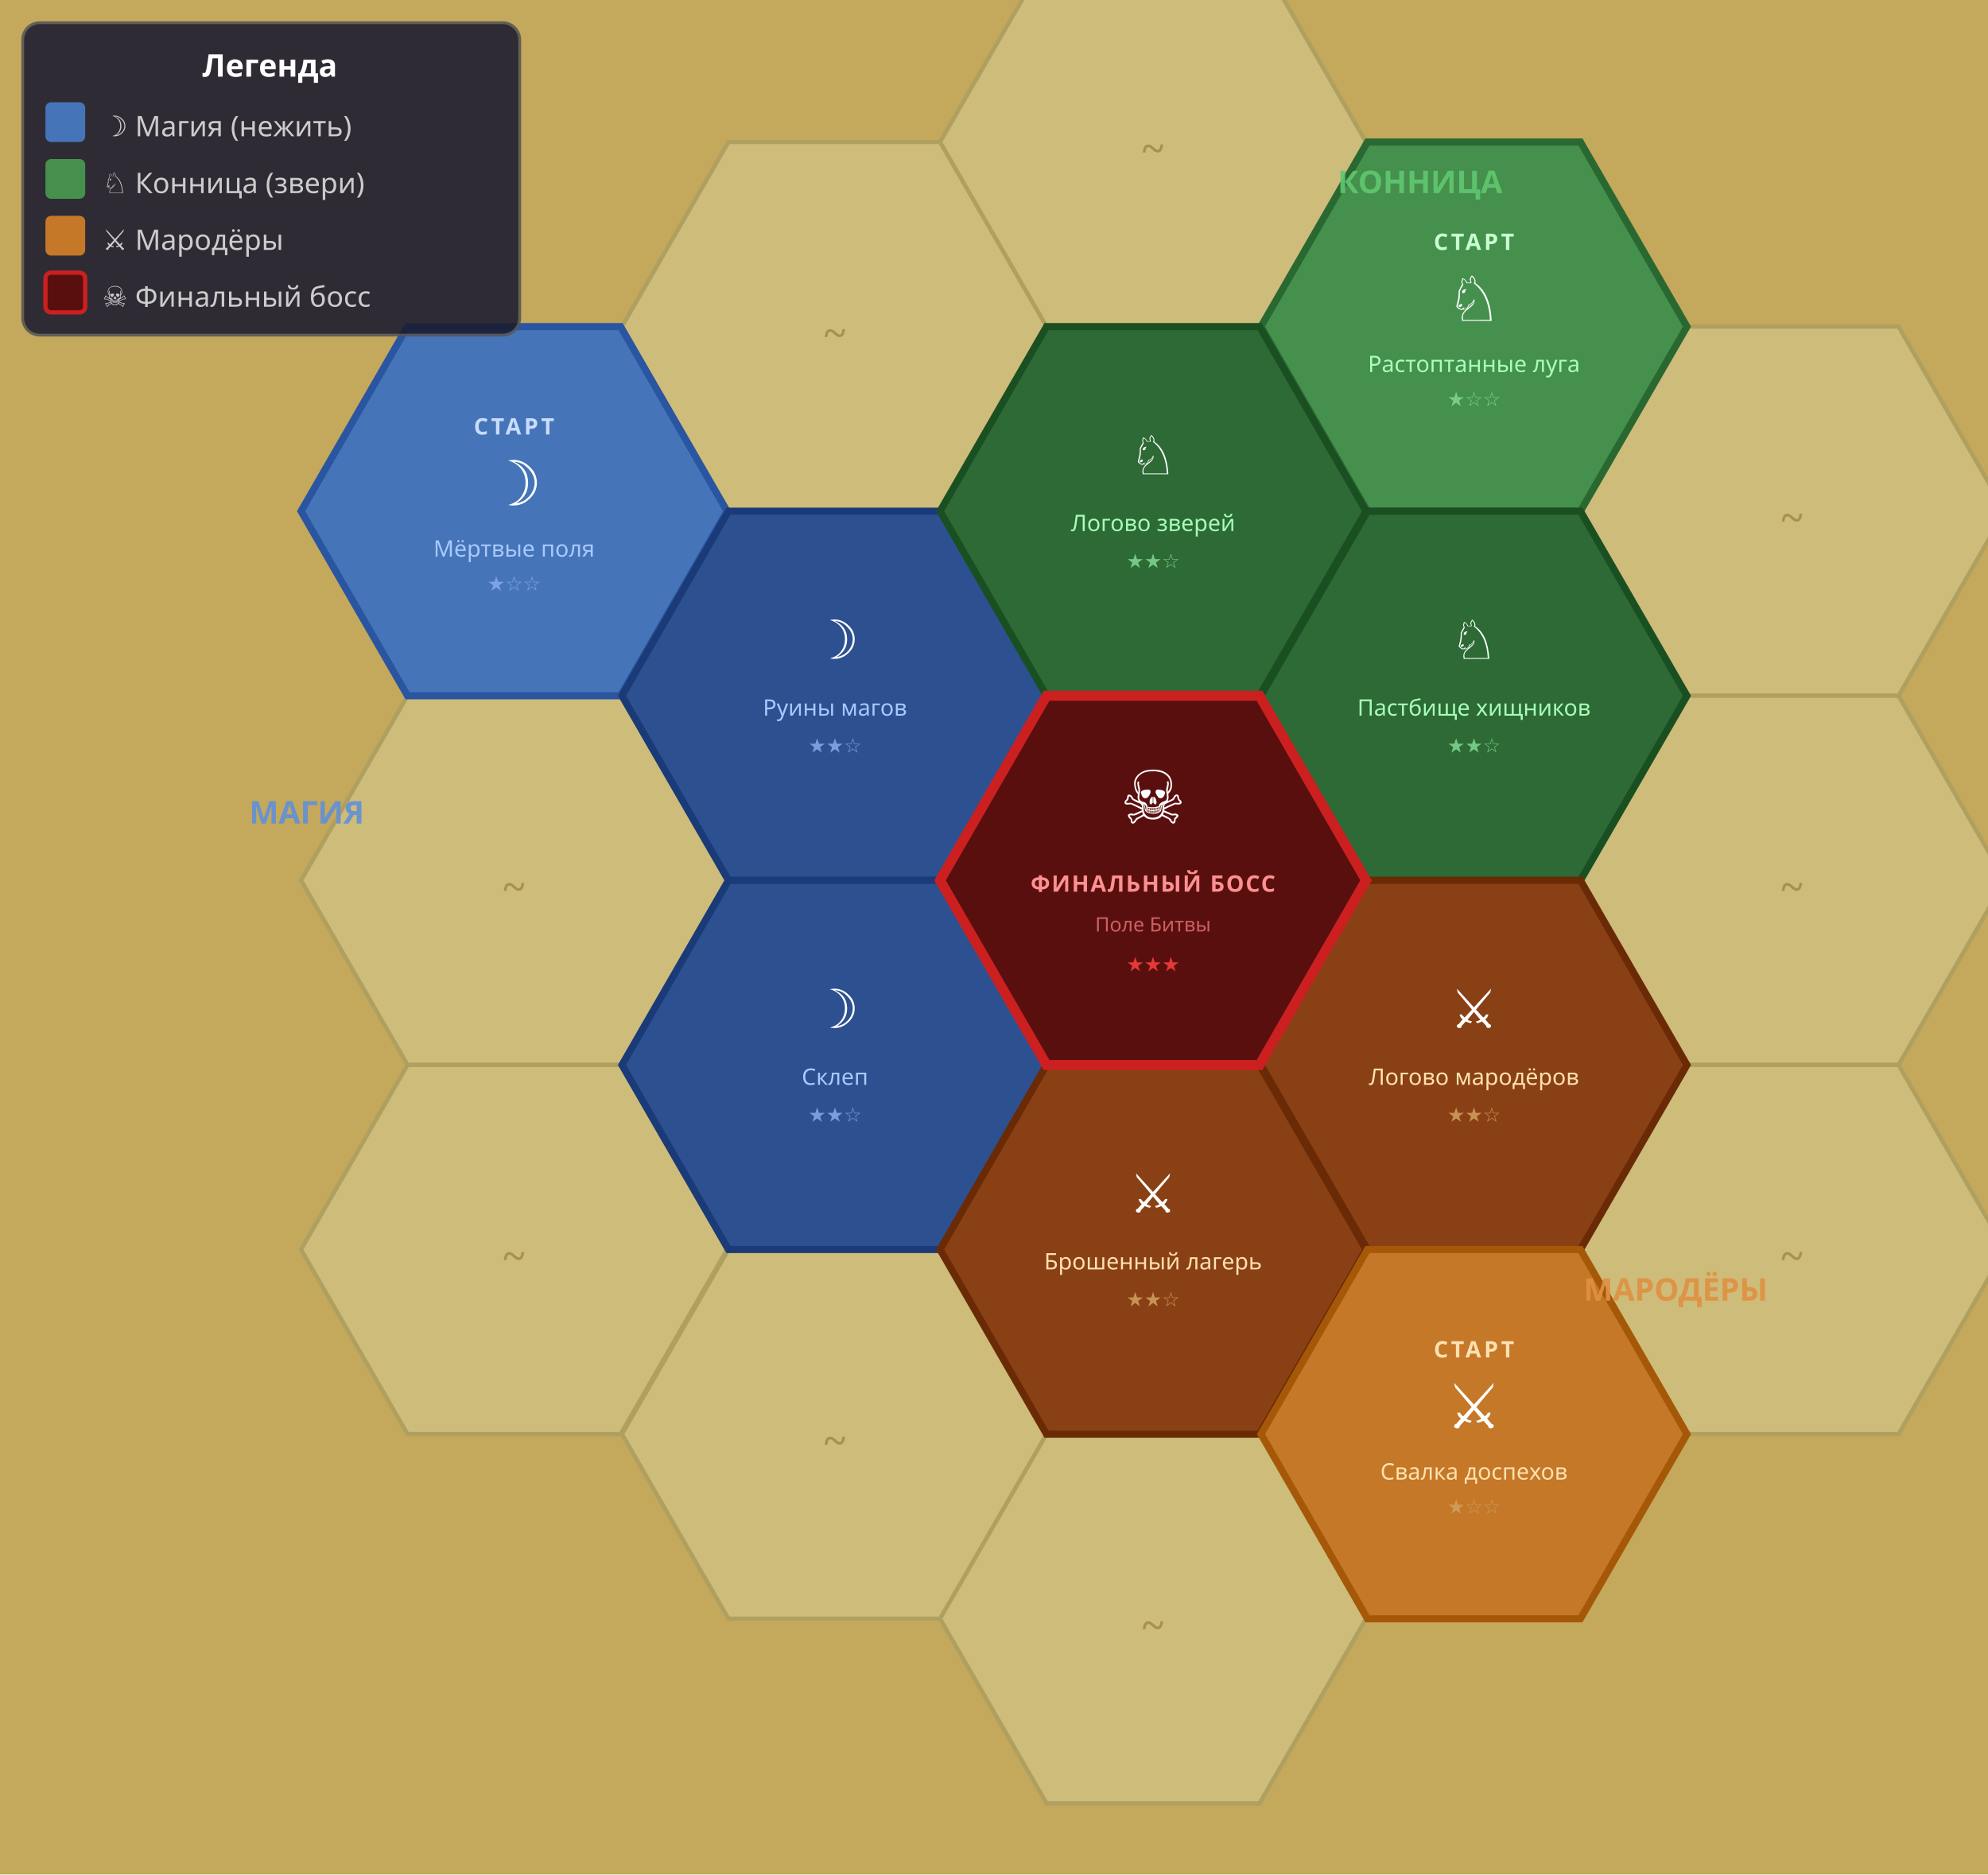
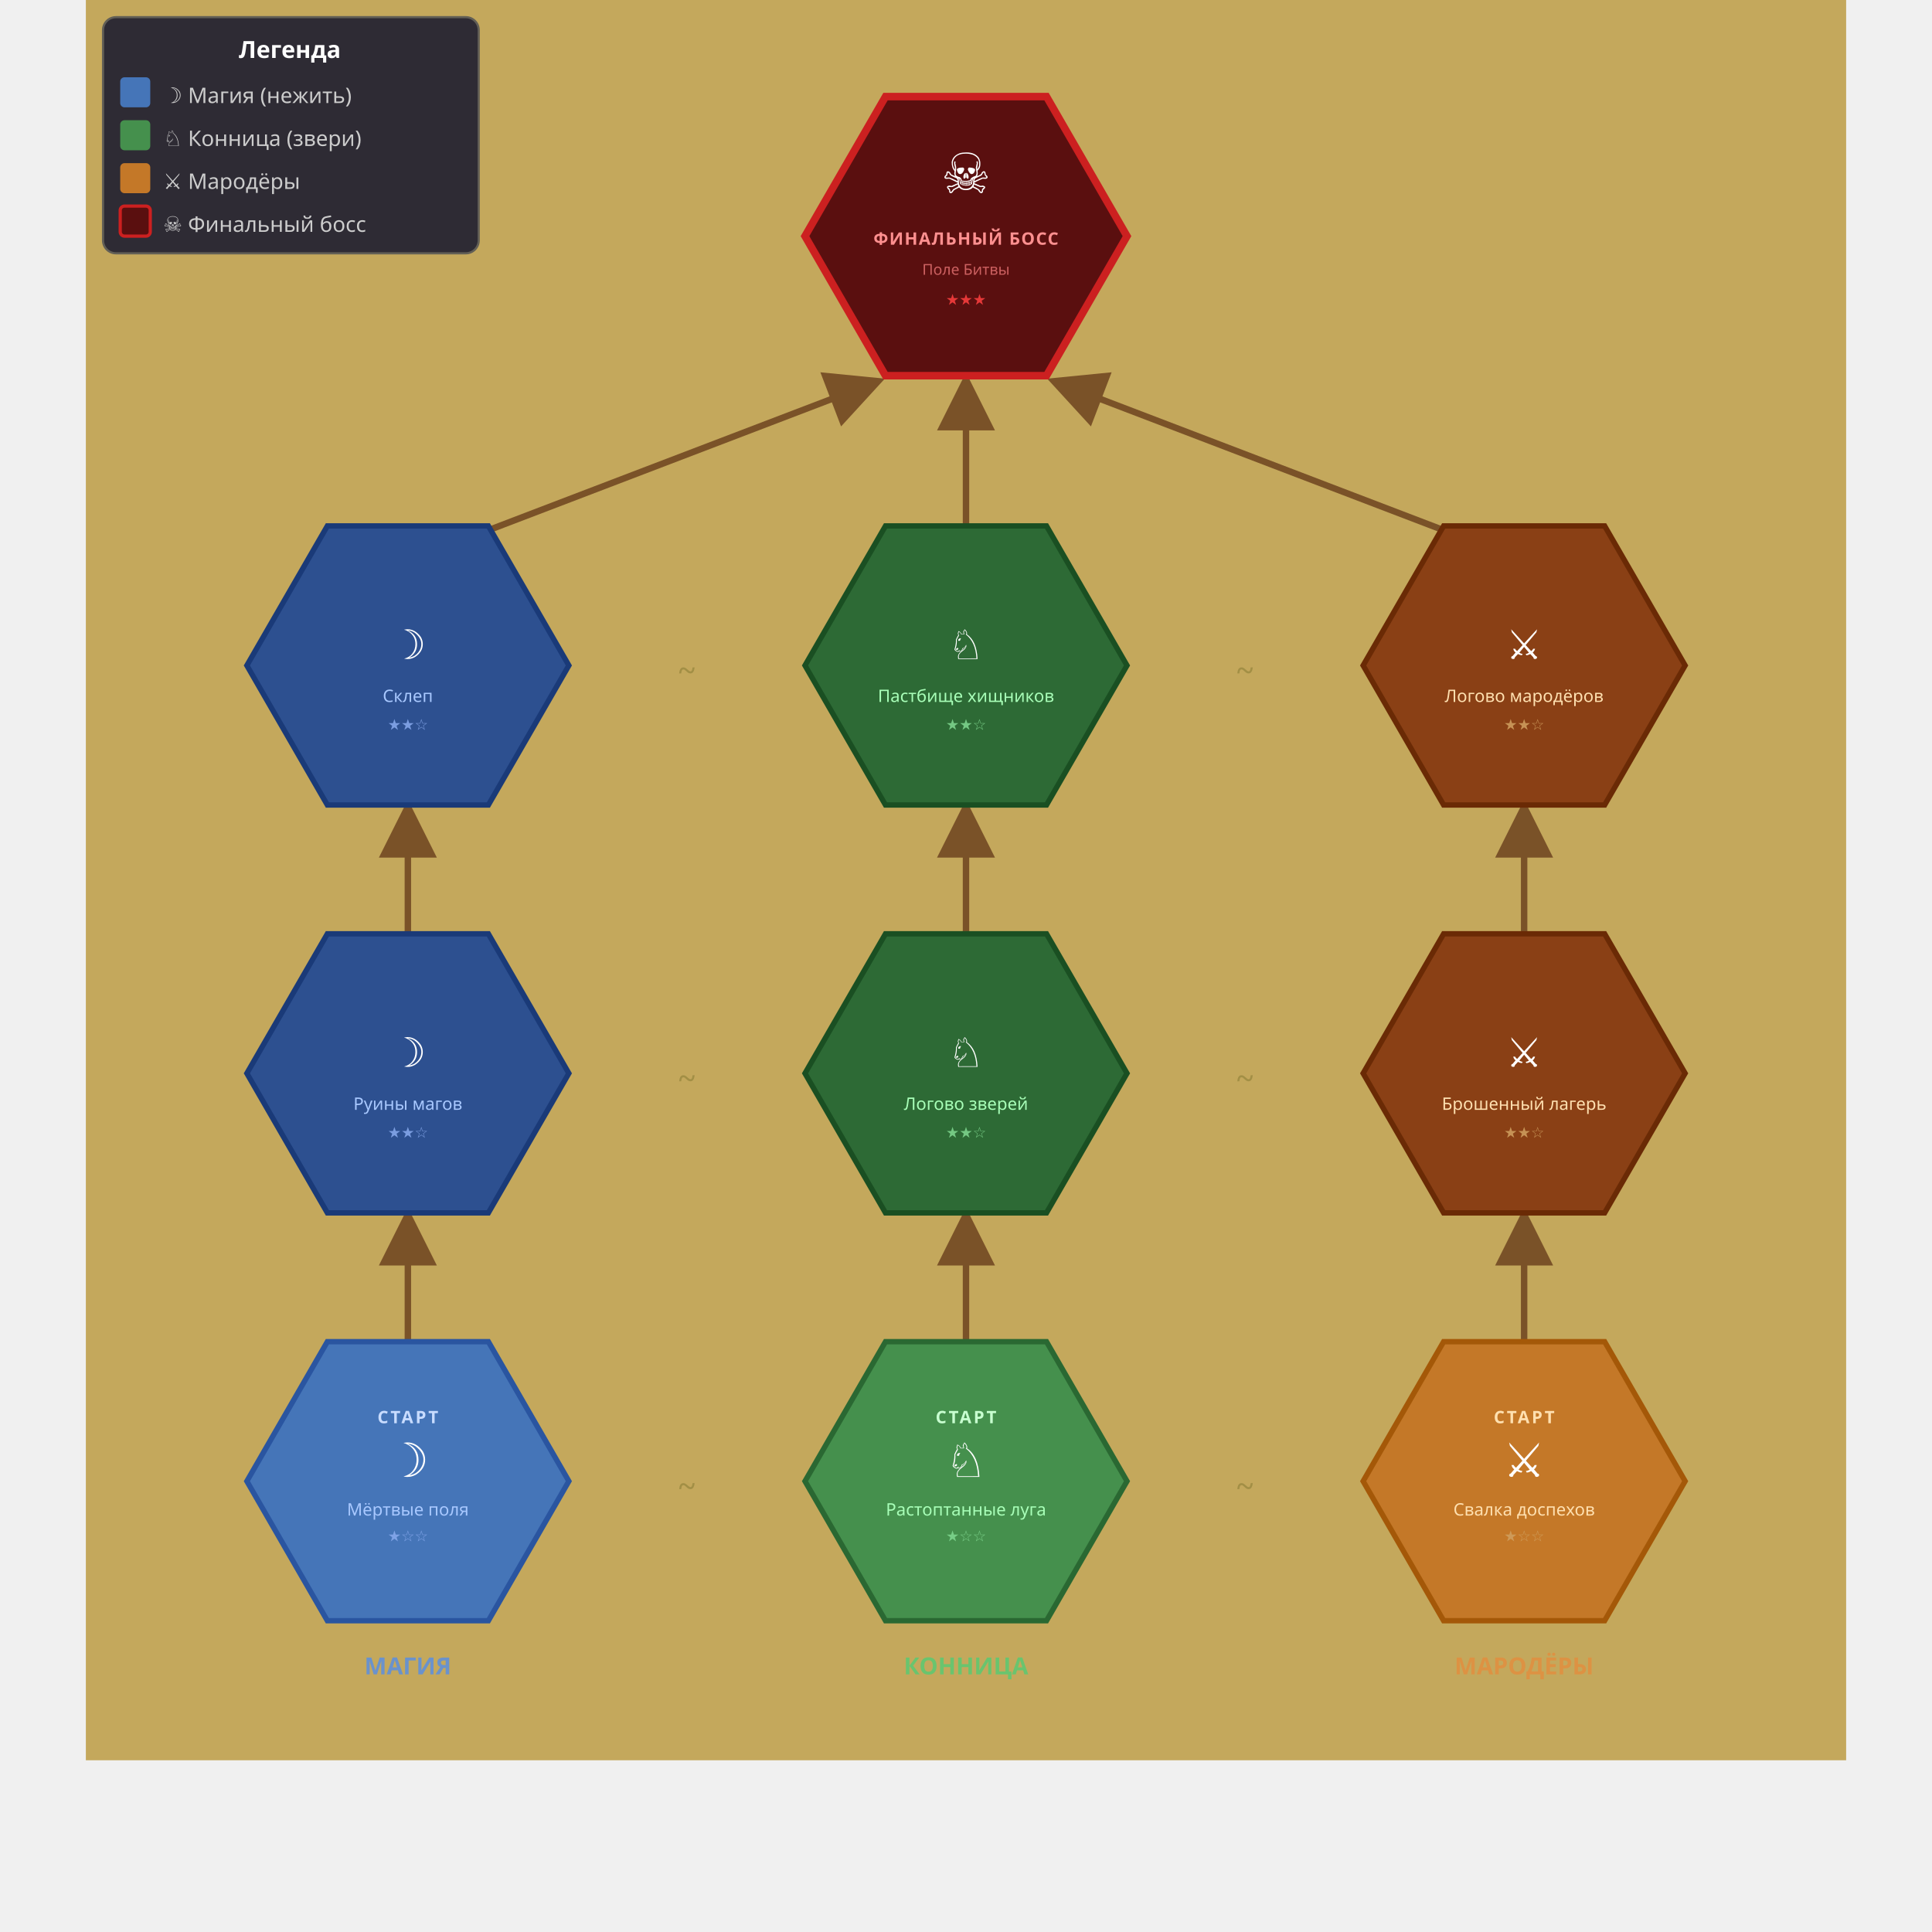
- <svg xmlns="http://www.w3.org/2000/svg" width="700" height="660" viewBox="0 0 700 660">
-   <rect width="700" height="660" fill="#c4a85c" />
-   <polygon points="256,310 218.5,375 143.5,375 106,310 143.5,245 218.5,245" fill="#cebc7a" stroke="#b0a060" stroke-width="1.5" />
-   <polygon points="256,440 218.5,505 143.5,505 106,440 143.5,375 218.5,375" fill="#cebc7a" stroke="#b0a060" stroke-width="1.5" />
-   <polygon points="369,115 331.5,180 256.5,180 219,115 256.5,50 331.5,50" fill="#cebc7a" stroke="#b0a060" stroke-width="1.5" />
-   <polygon points="369,505 331.5,570 256.5,570 219,505 256.5,440 331.5,440" fill="#cebc7a" stroke="#b0a060" stroke-width="1.5" />
-   <polygon points="481,50 443.5,115 368.5,115 331,50 368.5,-15 443.5,-15" fill="#cebc7a" stroke="#b0a060" stroke-width="1.5" />
-   <polygon points="481,570 443.5,635 368.5,635 331,570 368.5,505 443.5,505" fill="#cebc7a" stroke="#b0a060" stroke-width="1.5" />
-   <polygon points="706,180 668.5,245 593.5,245 556,180 593.5,115 668.5,115" fill="#cebc7a" stroke="#b0a060" stroke-width="1.5" />
-   <polygon points="706,310 668.5,375 593.5,375 556,310 593.5,245 668.5,245" fill="#cebc7a" stroke="#b0a060" stroke-width="1.5" />
-   <polygon points="706,440 668.5,505 593.5,505 556,440 593.5,375 668.5,375" fill="#cebc7a" stroke="#b0a060" stroke-width="1.5" />
-   <text x="181" y="318" text-anchor="middle" font-size="16" fill="#9a8840" opacity="0.8" font-family="serif">~</text>
-   <text x="181" y="448" text-anchor="middle" font-size="16" fill="#9a8840" opacity="0.8" font-family="serif">~</text>
-   <text x="294" y="123" text-anchor="middle" font-size="16" fill="#9a8840" opacity="0.8" font-family="serif">~</text>
-   <text x="294" y="513" text-anchor="middle" font-size="16" fill="#9a8840" opacity="0.8" font-family="serif">~</text>
-   <text x="406" y="58" text-anchor="middle" font-size="16" fill="#9a8840" opacity="0.8" font-family="serif">~</text>
-   <text x="406" y="578" text-anchor="middle" font-size="16" fill="#9a8840" opacity="0.8" font-family="serif">~</text>
-   <text x="631" y="188" text-anchor="middle" font-size="16" fill="#9a8840" opacity="0.8" font-family="serif">~</text>
-   <text x="631" y="318" text-anchor="middle" font-size="16" fill="#9a8840" opacity="0.8" font-family="serif">~</text>
-   <text x="631" y="448" text-anchor="middle" font-size="16" fill="#9a8840" opacity="0.8" font-family="serif">~</text>
-   <polygon points="256,180 218.5,245 143.5,245 106,180 143.5,115 218.5,115" fill="#4575b8" stroke="#2a55a0" stroke-width="2.5" />
-   <text x="181" y="153" text-anchor="middle" font-family="sans-serif" font-size="8" fill="#c8dcff" font-weight="bold" letter-spacing="1">СТАРТ</text>
-   <text x="181" y="178" text-anchor="middle" font-family="sans-serif" font-size="22" fill="white">☽</text>
-   <text x="181" y="196" text-anchor="middle" font-family="sans-serif" font-size="8" fill="#a8c8ff">Мёртвые поля</text>
-   <text x="181" y="208" text-anchor="middle" font-family="sans-serif" font-size="7" fill="#88aaee" opacity="0.85">★☆☆</text>
-   <polygon points="369,245 331.5,310 256.5,310 219,245 256.5,180 331.5,180" fill="#2d5090" stroke="#1a3a78" stroke-width="2.5" />
-   <text x="294" y="232" text-anchor="middle" font-family="sans-serif" font-size="19" fill="white">☽</text>
-   <text x="294" y="252" text-anchor="middle" font-family="sans-serif" font-size="8" fill="#a8c8ff">Руины магов</text>
-   <text x="294" y="265" text-anchor="middle" font-family="sans-serif" font-size="7" fill="#88aaee" opacity="0.85">★★☆</text>
-   <polygon points="369,375 331.5,440 256.5,440 219,375 256.5,310 331.5,310" fill="#2d5090" stroke="#1a3a78" stroke-width="2.5" />
-   <text x="294" y="362" text-anchor="middle" font-family="sans-serif" font-size="19" fill="white">☽</text>
-   <text x="294" y="382" text-anchor="middle" font-family="sans-serif" font-size="8" fill="#a8c8ff">Склеп</text>
-   <text x="294" y="395" text-anchor="middle" font-family="sans-serif" font-size="7" fill="#88aaee" opacity="0.85">★★☆</text>
-   <polygon points="594,115 556.5,180 481.5,180 444,115 481.5,50 556.5,50" fill="#45904d" stroke="#2a6832" stroke-width="2.5" />
-   <text x="519" y="88" text-anchor="middle" font-family="sans-serif" font-size="8" fill="#c8ffd0" font-weight="bold" letter-spacing="1">СТАРТ</text>
-   <text x="519" y="113" text-anchor="middle" font-family="sans-serif" font-size="22" fill="white">♘</text>
-   <text x="519" y="131" text-anchor="middle" font-family="sans-serif" font-size="8" fill="#a8ffb8">Растоптанные луга</text>
-   <text x="519" y="143" text-anchor="middle" font-family="sans-serif" font-size="7" fill="#80d890" opacity="0.85">★☆☆</text>
-   <polygon points="481,180 443.5,245 368.5,245 331,180 368.5,115 443.5,115" fill="#2d6a35" stroke="#1a4f22" stroke-width="2.5" />
-   <text x="406" y="167" text-anchor="middle" font-family="sans-serif" font-size="19" fill="white">♘</text>
-   <text x="406" y="187" text-anchor="middle" font-family="sans-serif" font-size="8" fill="#a8ffb8">Логово зверей</text>
-   <text x="406" y="200" text-anchor="middle" font-family="sans-serif" font-size="7" fill="#80d890" opacity="0.85">★★☆</text>
-   <polygon points="594,245 556.5,310 481.5,310 444,245 481.5,180 556.5,180" fill="#2d6a35" stroke="#1a4f22" stroke-width="2.5" />
-   <text x="519" y="232" text-anchor="middle" font-family="sans-serif" font-size="19" fill="white">♘</text>
-   <text x="519" y="252" text-anchor="middle" font-family="sans-serif" font-size="8" fill="#a8ffb8">Пастбище хищников</text>
-   <text x="519" y="265" text-anchor="middle" font-family="sans-serif" font-size="7" fill="#80d890" opacity="0.85">★★☆</text>
-   <polygon points="594,375 556.5,440 481.5,440 444,375 481.5,310 556.5,310" fill="#8a4015" stroke="#6a2a05" stroke-width="2.5" />
-   <text x="519" y="362" text-anchor="middle" font-family="sans-serif" font-size="19" fill="white">⚔</text>
-   <text x="519" y="382" text-anchor="middle" font-family="sans-serif" font-size="8" fill="#ffe0b0">Логово мародёров</text>
-   <text x="519" y="395" text-anchor="middle" font-family="sans-serif" font-size="7" fill="#d0a060" opacity="0.85">★★☆</text>
-   <polygon points="481,440 443.5,505 368.5,505 331,440 368.5,375 443.5,375" fill="#8a4015" stroke="#6a2a05" stroke-width="2.5" />
-   <text x="406" y="427" text-anchor="middle" font-family="sans-serif" font-size="19" fill="white">⚔</text>
-   <text x="406" y="447" text-anchor="middle" font-family="sans-serif" font-size="8" fill="#ffe0b0">Брошенный лагерь</text>
-   <text x="406" y="460" text-anchor="middle" font-family="sans-serif" font-size="7" fill="#d0a060" opacity="0.85">★★☆</text>
-   <polygon points="594,505 556.5,570 481.5,570 444,505 481.5,440 556.5,440" fill="#c47828" stroke="#a45808" stroke-width="2.5" />
-   <text x="519" y="478" text-anchor="middle" font-family="sans-serif" font-size="8" fill="#ffe0b0" font-weight="bold" letter-spacing="1">СТАРТ</text>
-   <text x="519" y="503" text-anchor="middle" font-family="sans-serif" font-size="22" fill="white">⚔</text>
-   <text x="519" y="521" text-anchor="middle" font-family="sans-serif" font-size="8" fill="#ffe0b0">Свалка доспехов</text>
-   <text x="519" y="533" text-anchor="middle" font-family="sans-serif" font-size="7" fill="#d0a060" opacity="0.85">★☆☆</text>
-   <polygon points="481,310 443.5,375 368.5,375 331,310 368.5,245 443.5,245" fill="#5a0f0f" stroke="#cc2020" stroke-width="3.5" />
-   <text x="406" y="290" text-anchor="middle" font-family="sans-serif" font-size="26" fill="white">☠</text>
-   <text x="406" y="314" text-anchor="middle" font-family="sans-serif" font-size="8" fill="#ff9090" font-weight="bold" letter-spacing="0.5">ФИНАЛЬНЫЙ БОСС</text>
-   <text x="406" y="328" text-anchor="middle" font-family="sans-serif" font-size="7" fill="#cc6060">Поле Битвы</text>
-   <text x="406" y="342" text-anchor="middle" font-family="sans-serif" font-size="7" fill="#ff4040" opacity="0.85">★★★</text>
+ <svg xmlns="http://www.w3.org/2000/svg" width="820" height="820" viewBox="0 0 820 900">
+   <defs>
+     <marker id="arrowhead" markerWidth="9" markerHeight="9" refX="7.5" refY="4.5" orient="auto">
+       <polygon points="0,0 9,4.5 0,9" fill="#7a5228" />
+     </marker>
+   </defs>
+   <rect width="820" height="820" fill="#c4a85c" />
+   <text x="280" y="698" text-anchor="middle" font-size="16" fill="#9a8840" opacity="0.8" font-family="serif">~</text>
+   <text x="540" y="698" text-anchor="middle" font-size="16" fill="#9a8840" opacity="0.8" font-family="serif">~</text>
+   <text x="280" y="508" text-anchor="middle" font-size="16" fill="#9a8840" opacity="0.8" font-family="serif">~</text>
+   <text x="540" y="508" text-anchor="middle" font-size="16" fill="#9a8840" opacity="0.8" font-family="serif">~</text>
+   <text x="280" y="318" text-anchor="middle" font-size="16" fill="#9a8840" opacity="0.8" font-family="serif">~</text>
+   <text x="540" y="318" text-anchor="middle" font-size="16" fill="#9a8840" opacity="0.8" font-family="serif">~</text>
+   <line x1="150" y1="625" x2="150" y2="567" stroke="#7a5228" stroke-width="3" marker-end="url(#arrowhead)" />
+   <line x1="150" y1="435" x2="150" y2="377" stroke="#7a5228" stroke-width="3" marker-end="url(#arrowhead)" />
+   <line x1="410" y1="625" x2="410" y2="567" stroke="#7a5228" stroke-width="3" marker-end="url(#arrowhead)" />
+   <line x1="410" y1="435" x2="410" y2="377" stroke="#7a5228" stroke-width="3" marker-end="url(#arrowhead)" />
+   <line x1="670" y1="625" x2="670" y2="567" stroke="#7a5228" stroke-width="3" marker-end="url(#arrowhead)" />
+   <line x1="670" y1="435" x2="670" y2="377" stroke="#7a5228" stroke-width="3" marker-end="url(#arrowhead)" />
+   <line x1="187.5" y1="247" x2="368" y2="178" stroke="#7a5228" stroke-width="3" marker-end="url(#arrowhead)" />
+   <line x1="410" y1="247" x2="410" y2="178" stroke="#7a5228" stroke-width="3" marker-end="url(#arrowhead)" />
+   <line x1="632.5" y1="247" x2="452" y2="178" stroke="#7a5228" stroke-width="3" marker-end="url(#arrowhead)" />
+   <polygon points="225,690 187.5,755 112.5,755 75,690 112.5,625 187.5,625" fill="#4575b8" stroke="#2a55a0" stroke-width="2.5" />
+   <text x="150" y="663" text-anchor="middle" font-family="sans-serif" font-size="8" fill="#c8dcff" font-weight="bold" letter-spacing="1">СТАРТ</text>
+   <text x="150" y="688" text-anchor="middle" font-family="sans-serif" font-size="22" fill="white">☽</text>
+   <text x="150" y="706" text-anchor="middle" font-family="sans-serif" font-size="8" fill="#a8c8ff">Мёртвые поля</text>
+   <text x="150" y="718" text-anchor="middle" font-family="sans-serif" font-size="7" fill="#88aaee" opacity="0.85">★☆☆</text>
+   <polygon points="225,500 187.5,565 112.5,565 75,500 112.5,435 187.5,435" fill="#2d5090" stroke="#1a3a78" stroke-width="2.5" />
+   <text x="150" y="497" text-anchor="middle" font-family="sans-serif" font-size="19" fill="white">☽</text>
+   <text x="150" y="517" text-anchor="middle" font-family="sans-serif" font-size="8" fill="#a8c8ff">Руины магов</text>
+   <text x="150" y="530" text-anchor="middle" font-family="sans-serif" font-size="7" fill="#88aaee" opacity="0.85">★★☆</text>
+   <polygon points="225,310 187.5,375 112.5,375 75,310 112.5,245 187.5,245" fill="#2d5090" stroke="#1a3a78" stroke-width="2.5" />
+   <text x="150" y="307" text-anchor="middle" font-family="sans-serif" font-size="19" fill="white">☽</text>
+   <text x="150" y="327" text-anchor="middle" font-family="sans-serif" font-size="8" fill="#a8c8ff">Склеп</text>
+   <text x="150" y="340" text-anchor="middle" font-family="sans-serif" font-size="7" fill="#88aaee" opacity="0.85">★★☆</text>
+   <polygon points="485,690 447.5,755 372.5,755 335,690 372.5,625 447.5,625" fill="#45904d" stroke="#2a6832" stroke-width="2.5" />
+   <text x="410" y="663" text-anchor="middle" font-family="sans-serif" font-size="8" fill="#c8ffd0" font-weight="bold" letter-spacing="1">СТАРТ</text>
+   <text x="410" y="688" text-anchor="middle" font-family="sans-serif" font-size="22" fill="white">♘</text>
+   <text x="410" y="706" text-anchor="middle" font-family="sans-serif" font-size="8" fill="#a8ffb8">Растоптанные луга</text>
+   <text x="410" y="718" text-anchor="middle" font-family="sans-serif" font-size="7" fill="#80d890" opacity="0.85">★☆☆</text>
+   <polygon points="485,500 447.5,565 372.5,565 335,500 372.5,435 447.5,435" fill="#2d6a35" stroke="#1a4f22" stroke-width="2.5" />
+   <text x="410" y="497" text-anchor="middle" font-family="sans-serif" font-size="19" fill="white">♘</text>
+   <text x="410" y="517" text-anchor="middle" font-family="sans-serif" font-size="8" fill="#a8ffb8">Логово зверей</text>
+   <text x="410" y="530" text-anchor="middle" font-family="sans-serif" font-size="7" fill="#80d890" opacity="0.85">★★☆</text>
+   <polygon points="485,310 447.5,375 372.5,375 335,310 372.5,245 447.5,245" fill="#2d6a35" stroke="#1a4f22" stroke-width="2.5" />
+   <text x="410" y="307" text-anchor="middle" font-family="sans-serif" font-size="19" fill="white">♘</text>
+   <text x="410" y="327" text-anchor="middle" font-family="sans-serif" font-size="8" fill="#a8ffb8">Пастбище хищников</text>
+   <text x="410" y="340" text-anchor="middle" font-family="sans-serif" font-size="7" fill="#80d890" opacity="0.85">★★☆</text>
+   <polygon points="745,690 707.5,755 632.5,755 595,690 632.5,625 707.5,625" fill="#c47828" stroke="#a45808" stroke-width="2.5" />
+   <text x="670" y="663" text-anchor="middle" font-family="sans-serif" font-size="8" fill="#ffe0b0" font-weight="bold" letter-spacing="1">СТАРТ</text>
+   <text x="670" y="688" text-anchor="middle" font-family="sans-serif" font-size="22" fill="white">⚔</text>
+   <text x="670" y="706" text-anchor="middle" font-family="sans-serif" font-size="8" fill="#ffe0b0">Свалка доспехов</text>
+   <text x="670" y="718" text-anchor="middle" font-family="sans-serif" font-size="7" fill="#d0a060" opacity="0.85">★☆☆</text>
+   <polygon points="745,500 707.5,565 632.5,565 595,500 632.5,435 707.5,435" fill="#8a4015" stroke="#6a2a05" stroke-width="2.5" />
+   <text x="670" y="497" text-anchor="middle" font-family="sans-serif" font-size="19" fill="white">⚔</text>
+   <text x="670" y="517" text-anchor="middle" font-family="sans-serif" font-size="8" fill="#ffe0b0">Брошенный лагерь</text>
+   <text x="670" y="530" text-anchor="middle" font-family="sans-serif" font-size="7" fill="#d0a060" opacity="0.85">★★☆</text>
+   <polygon points="745,310 707.5,375 632.5,375 595,310 632.5,245 707.5,245" fill="#8a4015" stroke="#6a2a05" stroke-width="2.5" />
+   <text x="670" y="307" text-anchor="middle" font-family="sans-serif" font-size="19" fill="white">⚔</text>
+   <text x="670" y="327" text-anchor="middle" font-family="sans-serif" font-size="8" fill="#ffe0b0">Логово мародёров</text>
+   <text x="670" y="340" text-anchor="middle" font-family="sans-serif" font-size="7" fill="#d0a060" opacity="0.85">★★☆</text>
+   <polygon points="485,110 447.5,175 372.5,175 335,110 372.5,45 447.5,45" fill="#5a0f0f" stroke="#cc2020" stroke-width="3.5" />
+   <text x="410" y="90" text-anchor="middle" font-family="sans-serif" font-size="26" fill="white">☠</text>
+   <text x="410" y="114" text-anchor="middle" font-family="sans-serif" font-size="8" fill="#ff9090" font-weight="bold" letter-spacing="0.5">ФИНАЛЬНЫЙ БОСС</text>
+   <text x="410" y="128" text-anchor="middle" font-family="sans-serif" font-size="7" fill="#cc6060">Поле Битвы</text>
+   <text x="410" y="142" text-anchor="middle" font-family="sans-serif" font-size="7" fill="#ff4040" opacity="0.85">★★★</text>
  <rect x="8" y="8" width="175" height="110" rx="6" fill="#1a1a2e" opacity="0.88" stroke="#555" stroke-width="1" />
  <text x="95" y="27" text-anchor="middle" font-family="sans-serif" font-size="11" fill="white" font-weight="bold">Легенда</text>
  <rect x="16" y="36" width="14" height="14" rx="2" fill="#4575b8" />
  <text x="36" y="48" font-family="sans-serif" font-size="10" fill="#ccc">☽ Магия (нежить)</text>
  <rect x="16" y="56" width="14" height="14" rx="2" fill="#45904d" />
  <text x="36" y="68" font-family="sans-serif" font-size="10" fill="#ccc">♘ Конница (звери)</text>
  <rect x="16" y="76" width="14" height="14" rx="2" fill="#c47828" />
  <text x="36" y="88" font-family="sans-serif" font-size="10" fill="#ccc">⚔ Мародёры</text>
  <rect x="16" y="96" width="14" height="14" rx="2" fill="#5a0f0f" stroke="#cc2020" stroke-width="1.5" />
  <text x="36" y="108" font-family="sans-serif" font-size="10" fill="#ccc">☠ Финальный босс</text>
-   <text x="108" y="290" text-anchor="middle" font-family="sans-serif" font-size="11" fill="#6090d8" font-weight="bold" opacity="0.9">МАГИЯ</text>
-   <text x="500" y="68" text-anchor="middle" font-family="sans-serif" font-size="11" fill="#60c870" font-weight="bold" opacity="0.9">КОННИЦА</text>
-   <text x="590" y="458" text-anchor="middle" font-family="sans-serif" font-size="11" fill="#e09040" font-weight="bold" opacity="0.9">МАРОДЁРЫ</text>
+   <text x="150" y="780" text-anchor="middle" font-family="sans-serif" font-size="11" fill="#6090d8" font-weight="bold" opacity="0.9">МАГИЯ</text>
+   <text x="410" y="780" text-anchor="middle" font-family="sans-serif" font-size="11" fill="#60c870" font-weight="bold" opacity="0.9">КОННИЦА</text>
+   <text x="670" y="780" text-anchor="middle" font-family="sans-serif" font-size="11" fill="#e09040" font-weight="bold" opacity="0.9">МАРОДЁРЫ</text>
</svg>
